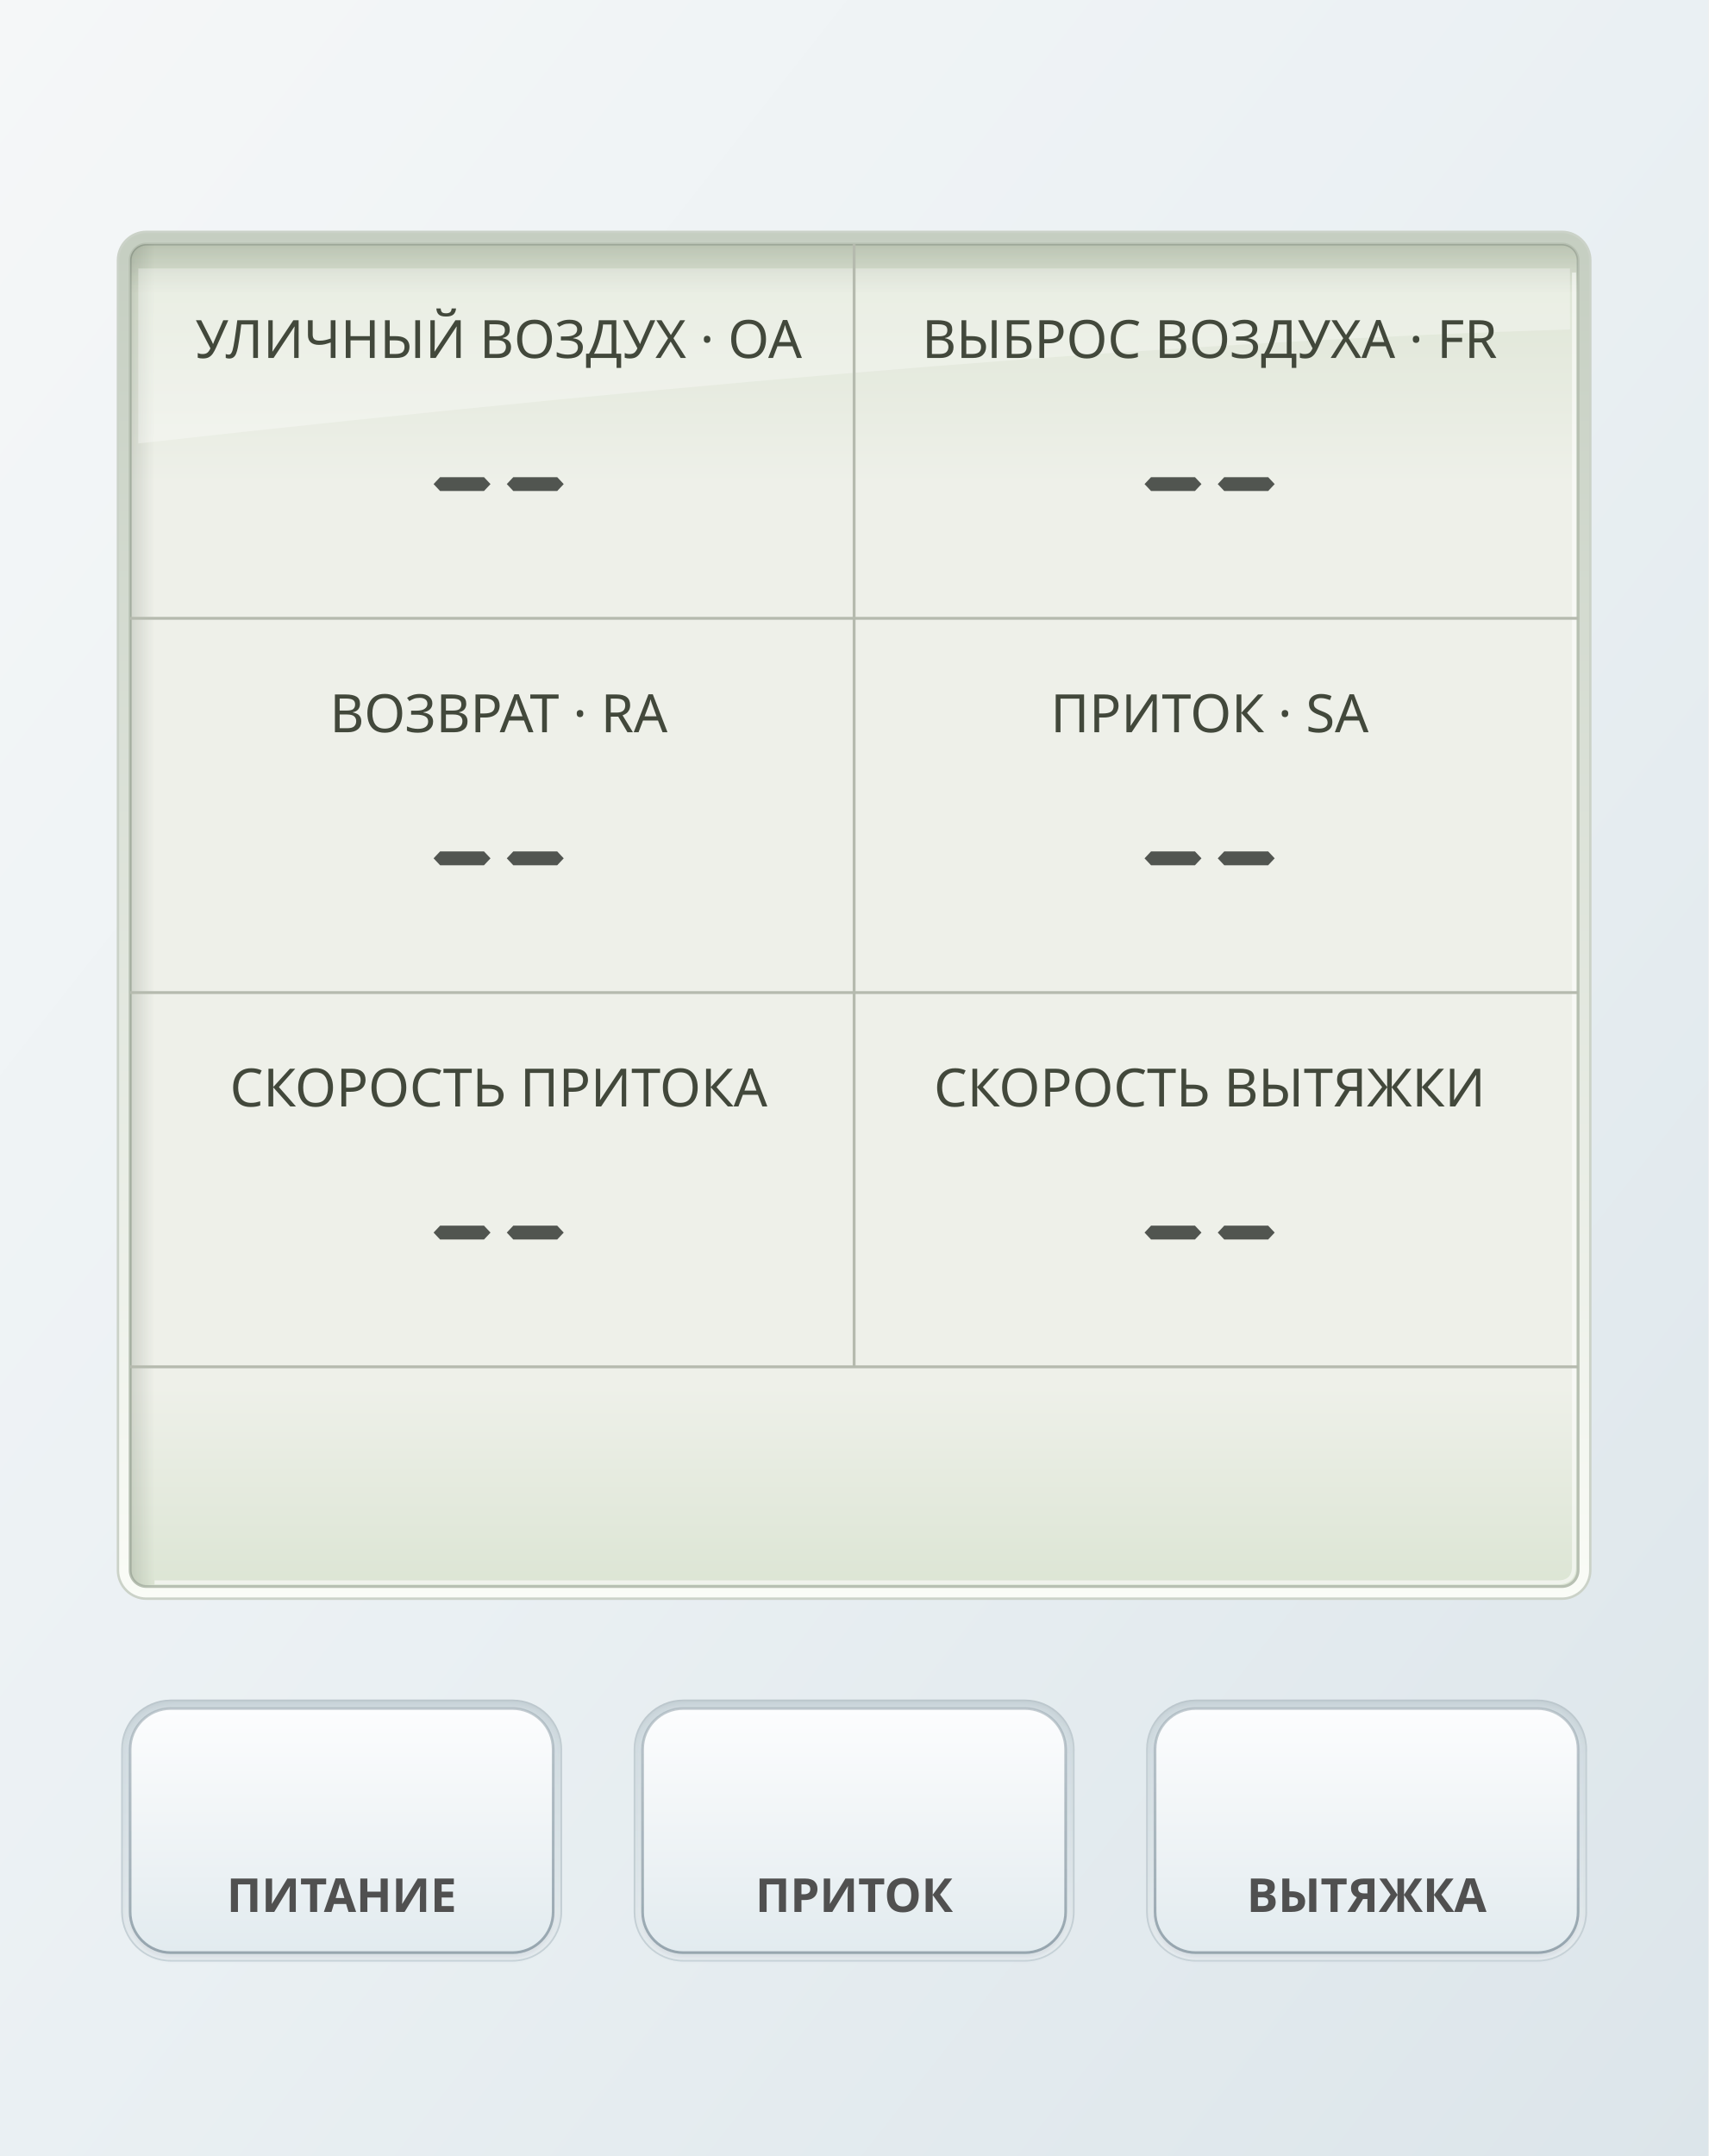
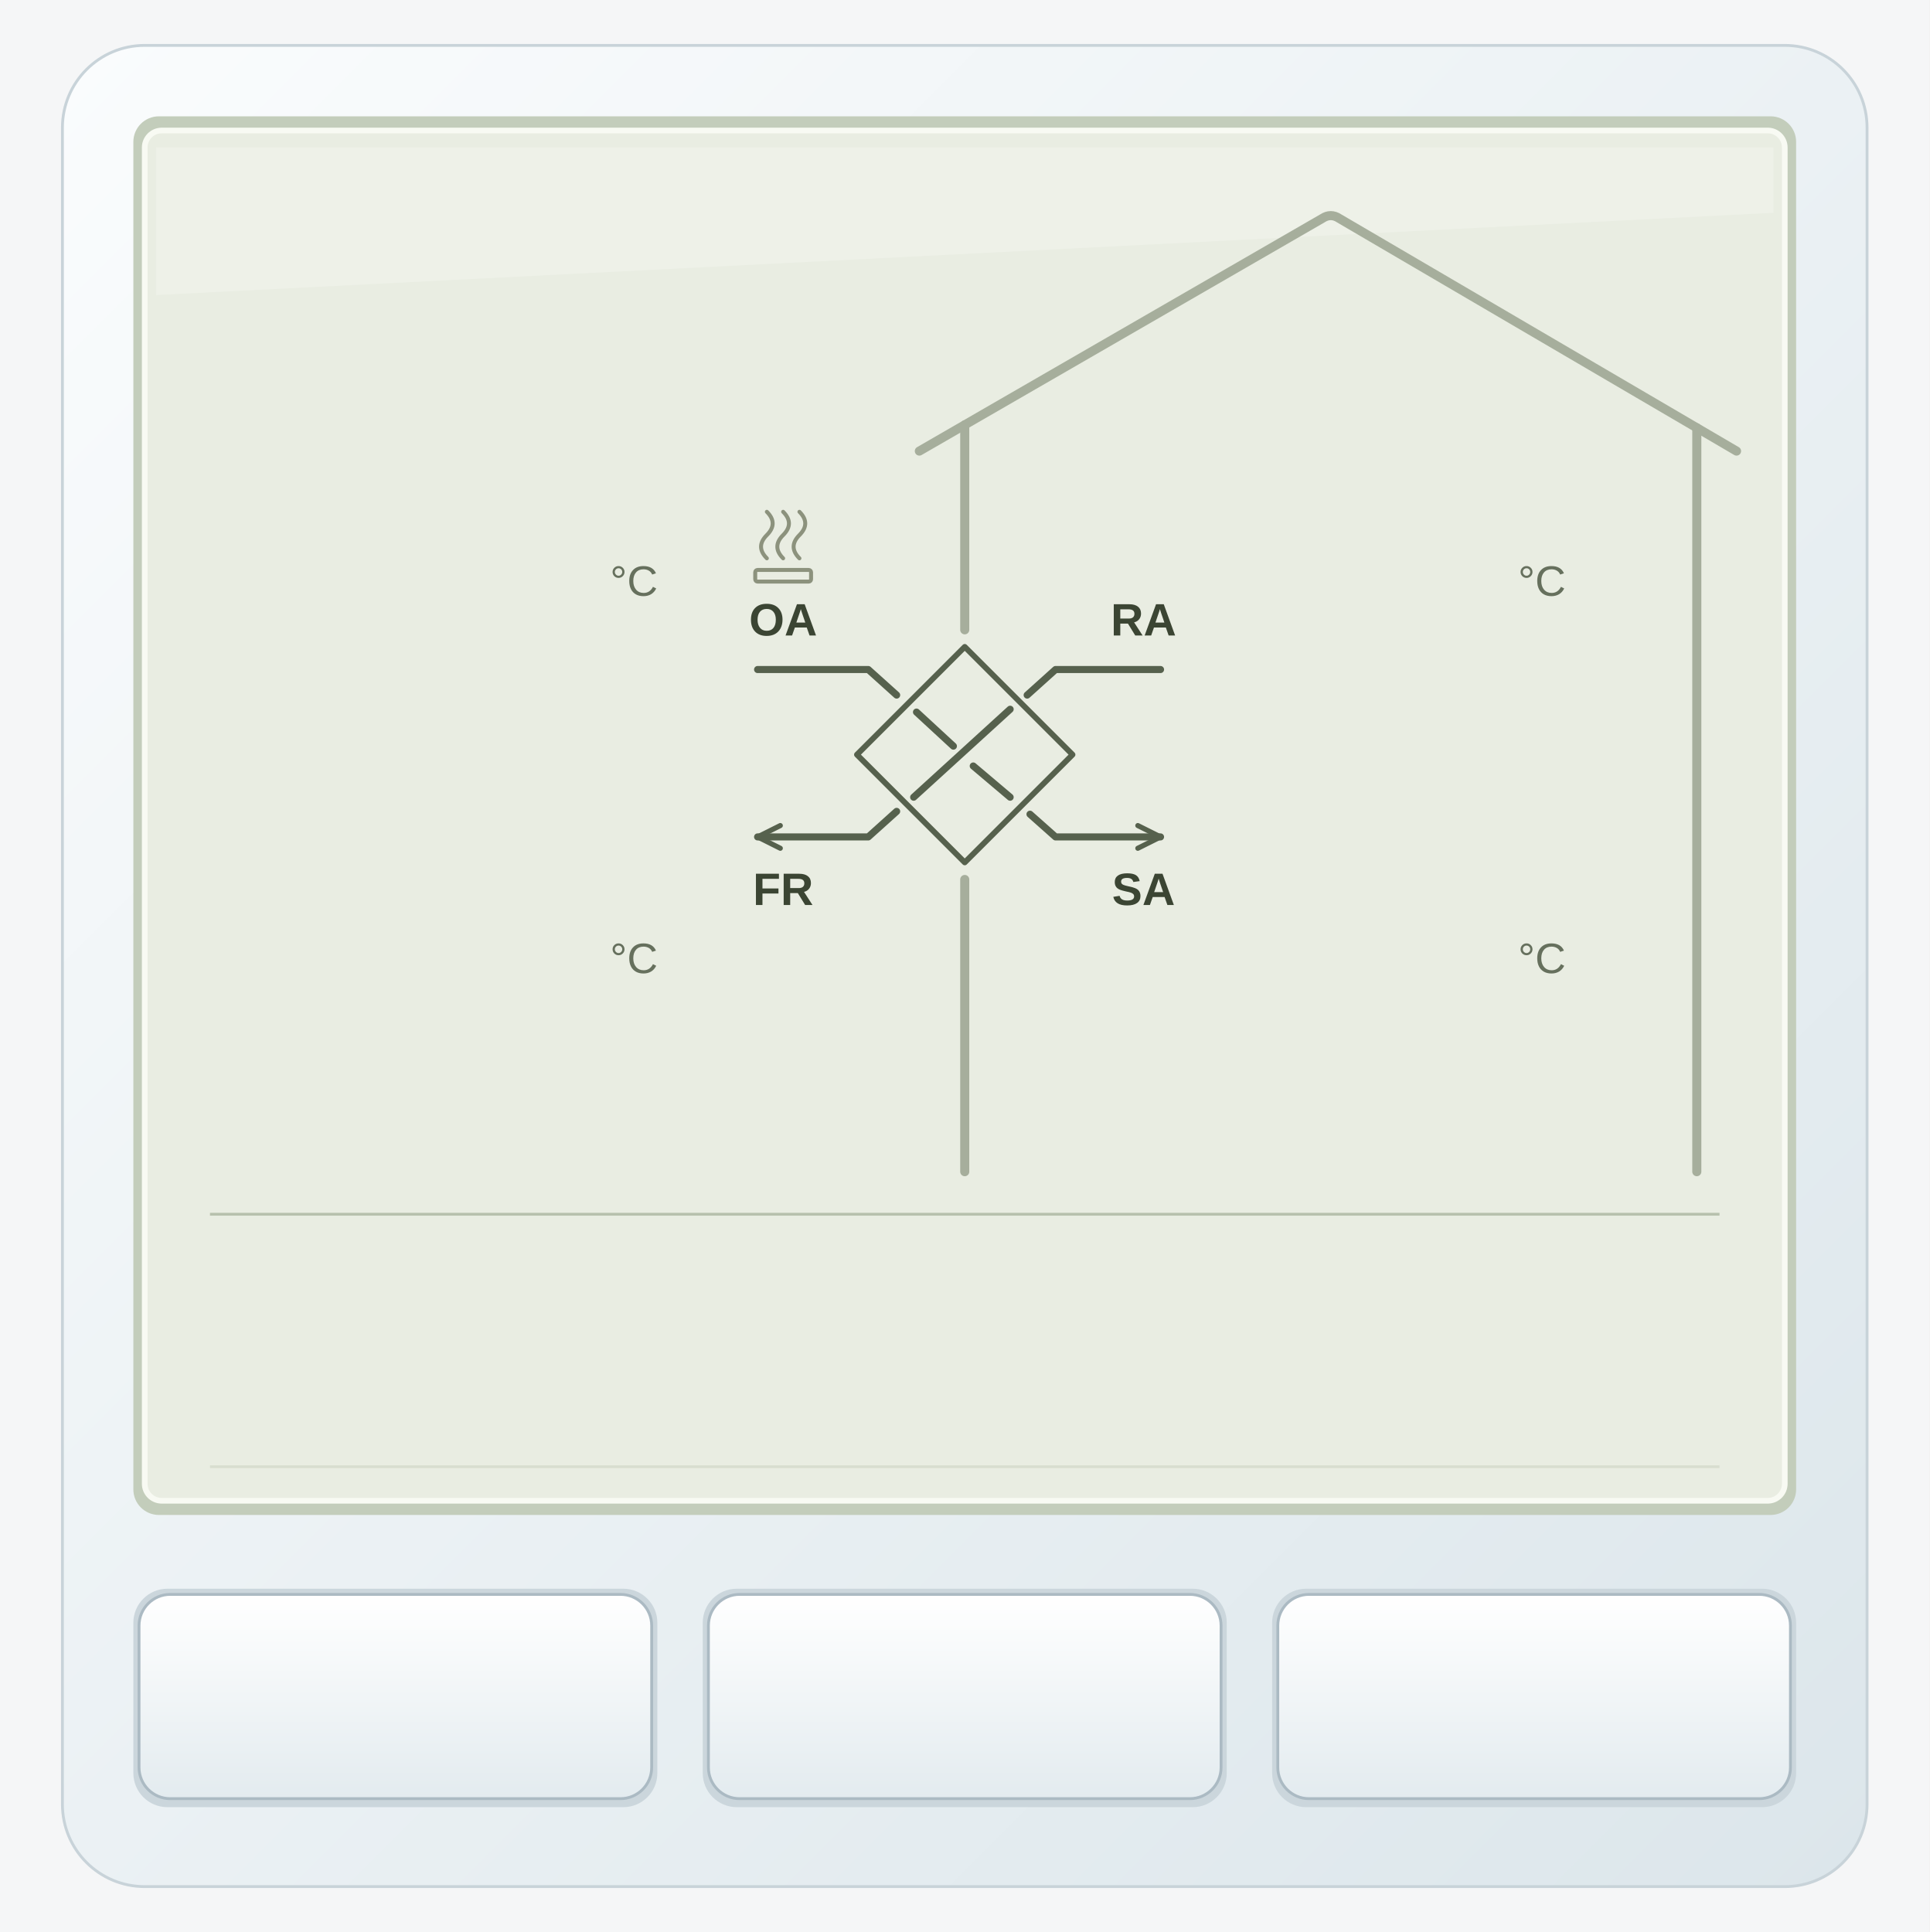
- <svg xmlns="http://www.w3.org/2000/svg" width="420" height="530" viewBox="20 15 420 530">
+ <svg xmlns="http://www.w3.org/2000/svg" width="680" height="681" viewBox="0 0 680 681">
  <defs>
-     <path id="lcd-dash" d="M-7 0 -5.4-1.7H5.4L7 0 5.4 1.7H-5.4Z" />
-     <g id="lcd-no-data">
-       <use href="#lcd-dash" x="-9" />
-       <use href="#lcd-dash" x="9" />
+     <linearGradient id="body" x2="1" y2="1">
+       <stop stop-color="#fafcfd" />
+       <stop offset="1" stop-color="#dce6eb" />
+     </linearGradient>
+     <linearGradient id="lcd" x2="0" y2="1">
+       <stop stop-color="#d5decc" />
+       <stop offset=".2" stop-color="#edf0e7" />
+       <stop offset="1" stop-color="#e0e6d7" />
+     </linearGradient>
+     <linearGradient id="btn" x2="0" y2="1">
+       <stop stop-color="#fff" />
+       <stop offset="1" stop-color="#e3ebef" />
+     </linearGradient>
+     <marker id="arrow" viewBox="0 0 10 10" refX="8" refY="5" markerWidth="5" markerHeight="5" orient="auto-start-reverse">
+       <path d="M1 1 9 5 1 9" fill="none" stroke="#505b48" stroke-width="1.5" />
+     </marker>
+   </defs>
+   <rect width="680" height="681" fill="#f5f6f7" />
+   <rect x="22" y="16" width="636" height="649" rx="29" fill="url(#body)" stroke="#c8d3d9" />
+   <g transform="translate(0 -35)">
+     <rect x="47" y="76" width="586" height="493" rx="9" fill="#c3cdbb" />
+     <rect x="51" y="81" width="578" height="483" rx="6" fill="#e9ede2" stroke="#f8faf3" stroke-width="2" />
+     <path d="M55 87H625V110L55 139Z" fill="#fff" opacity=".22" />
+     <g fill="none" stroke="#a6ae9c" stroke-width="3.2" stroke-linecap="round" stroke-linejoin="round">
+       <path d="M324 194 466 112Q469 110 472 112L612 194" />
+       <path d="M340 184.76V257 M340 345V448 M598 185.8V448" />
    </g>
-     <linearGradient id="body" x1="0%" y1="0%" x2="100%" y2="100%">
-       <stop stop-color="#f5f7f8" />
-       <stop offset="0.5" stop-color="#eaf0f3" />
-       <stop offset="1" stop-color="#dce5ea" />
-     </linearGradient>
-     <linearGradient id="screen" x1="0%" y1="0%" x2="0%" y2="100%">
-       <stop stop-color="#dce4d3" />
-       <stop offset="0.18" stop-color="#eef0e9" />
-       <stop offset="0.85" stop-color="#eef0e9" />
-       <stop offset="1" stop-color="#dce5d4" />
-     </linearGradient>
-     <linearGradient id="screen-top-shadow" x1="0%" y1="0%" x2="0%" y2="100%">
-       <stop stop-color="#354331" stop-opacity="0.2" />
-       <stop offset="1" stop-color="#354331" stop-opacity="0" />
-     </linearGradient>
-     <linearGradient id="screen-rim" x1="0%" y1="0%" x2="0%" y2="100%">
-       <stop stop-color="#c5cec1" />
-       <stop offset="1" stop-color="#fafcf7" />
-     </linearGradient>
-     <linearGradient id="screen-side-shadow" x1="0%" y1="0%" x2="100%" y2="0%">
-       <stop stop-color="#354331" stop-opacity="0.16" />
-       <stop offset="1" stop-color="#354331" stop-opacity="0" />
-     </linearGradient>
-     <linearGradient id="button-well" x1="0%" y1="0%" x2="0%" y2="100%">
-       <stop stop-color="#d4dfe4" />
-       <stop offset="1" stop-color="#eaf0f3" />
-     </linearGradient>
-     <linearGradient id="button" x1="0%" y1="0%" x2="0%" y2="100%">
-       <stop stop-color="#fcfdfe" />
-       <stop offset="0.45" stop-color="#f1f5f7" />
-       <stop offset="1" stop-color="#e2ebef" />
-     </linearGradient>
-     <linearGradient id="button-seam" x1="0%" y1="0%" x2="0%" y2="100%">
-       <stop stop-color="#a4b1b9" stop-opacity="0.65" />
-       <stop offset="1" stop-color="#7e909b" stop-opacity="0.75" />
-     </linearGradient>
-     <filter id="button-shadow" x="-10%" y="-15%" width="120%" height="140%">
-       <feDropShadow dx="0" dy="1" stdDeviation="0.7" flood-color="#61707b" flood-opacity="0.14" />
-     </filter>
-     <filter id="button-well-inset" x="-10%" y="-15%" width="120%" height="130%">
-       <feComponentTransfer in="SourceAlpha" result="inverse-alpha">
-         <feFuncA type="table" tableValues="1 0" />
-       </feComponentTransfer>
-       <feGaussianBlur in="inverse-alpha" stdDeviation="1.2" result="blur" />
-       <feOffset in="blur" dy="1.2" result="offset" />
-       <feComposite in="offset" in2="SourceAlpha" operator="in" result="inner-mask" />
-       <feFlood flood-color="#596b76" flood-opacity="0.24" result="shadow-color" />
-       <feComposite in="shadow-color" in2="inner-mask" operator="in" result="inner-shadow" />
-       <feMerge>
-         <feMergeNode in="SourceGraphic" />
-         <feMergeNode in="inner-shadow" />
-       </feMerge>
-     </filter>
-     <clipPath id="screen-clip">
-       <rect x="52" y="75" width="356" height="330" rx="4" />
-     </clipPath>
-   </defs>
-   <rect x="20" y="15" width="420" height="530" fill="url(#body)" />
-   <rect x="49" y="72" width="362" height="336" rx="7" fill="url(#screen-rim)" stroke="#cbd2c8" stroke-width="0.6" />
-   <rect x="52" y="75" width="356" height="330" rx="4" fill="url(#screen)" stroke="#b7c0b2" stroke-width="0.7" />
-   <g clip-path="url(#screen-clip)">
-     <rect x="52" y="75" width="356" height="12" fill="url(#screen-top-shadow)" />
-     <rect x="52" y="75" width="6" height="330" fill="url(#screen-side-shadow)" />
-     <path d="M54 81H406V96Q270 100 54 124Z" fill="#ffffff" opacity="0.32" />
-     <path d="M58 404H403Q407 404 407 400V82" fill="none" stroke="#ffffff" stroke-opacity="0.55" stroke-width="1" />
-   </g>
-   <g fill="#42483b" font-family="sans-serif" font-size="13" text-anchor="middle">
-     <text x="142.6" y="103">УЛИЧНЫЙ ВОЗДУХ · OA</text>
-     <text x="317.4" y="103">ВЫБРОС ВОЗДУХА · FR</text>
-     <text x="142.6" y="195">ВОЗВРАТ · RA</text>
-     <text x="317.4" y="195">ПРИТОК · SA</text>
-     <text x="142.6" y="287">СКОРОСТЬ ПРИТОКА</text>
-     <text x="317.4" y="287">СКОРОСТЬ ВЫТЯЖКИ</text>
-   </g>
-   <path d="M52 167H408 M52 259H408 M52 351H408 M230 75V351" fill="none" stroke="#b5baae" stroke-width="0.7" />
-   <g fill="#515550">
-     <use href="#lcd-no-data" x="142.6" y="134" />
-     <use href="#lcd-no-data" x="317.4" y="134" />
-     <use href="#lcd-no-data" x="142.6" y="226" />
-     <use href="#lcd-no-data" x="317.4" y="226" />
-     <use href="#lcd-no-data" x="142.6" y="318" />
-     <use href="#lcd-no-data" x="317.4" y="318" />
-   </g>
-   <g transform="translate(0 10)">
-     <g fill="url(#button-well)" stroke="#cbd6db" stroke-width="0.4" filter="url(#button-well-inset)">
-       <rect x="50" y="423" width="108" height="64" rx="12" />
-       <rect x="176" y="423" width="108" height="64" rx="12" />
-       <rect x="302" y="423" width="108" height="64" rx="12" />
+     <g transform="translate(38 -64)" fill="none" stroke="#56614d" stroke-width="2.5" stroke-linecap="round" stroke-linejoin="round">
+       <path d="m302 327 38 38-38 38-38-38Z" stroke-width="2" />
+       <path d="M371 335H334L324 344 M318 349 284 380 M278 385 268 394H229" />
+       <path d="M229 335H268L278 344 M285 350 298 362 M305 369 318 380 M325 386 334 394H371" />
+       <path d="m237 390-8 4 8 4 M363 390l8 4-8 4" stroke-width="1.8" />
    </g>
-     <g fill="url(#button)" stroke="url(#button-seam)" stroke-width="0.65" filter="url(#button-shadow)">
-       <rect x="52" y="425" width="104" height="60" rx="10" />
-       <rect x="178" y="425" width="104" height="60" rx="10" />
-       <rect x="304" y="425" width="104" height="60" rx="10" />
+     <text x="276" y="259" text-anchor="middle" fill="#3b4533" font-family="Arial,sans-serif" font-size="16" font-weight="700">OA</text>
+     <text x="403" y="259" text-anchor="middle" fill="#3b4533" font-family="Arial,sans-serif" font-size="16" font-weight="700">RA</text>
+     <text x="276" y="354" text-anchor="middle" fill="#3b4533" font-family="Arial,sans-serif" font-size="16" font-weight="700">FR</text>
+     <text x="403" y="354" text-anchor="middle" fill="#3b4533" font-family="Arial,sans-serif" font-size="16" font-weight="700">SA</text>
+     <path d="M74 463H606" stroke="#b7c1ad" />
+     <path d="M74 552H606" stroke="#c8d0be" opacity=".5" />
+     <rect x="47" y="595" width="184.667" height="77" rx="12" fill="#cbd6dc" />
+     <rect x="49" y="597" width="180.667" height="72" rx="11" fill="url(#btn)" stroke="#abbac3" />
+     <rect x="247.667" y="595" width="184.667" height="77" rx="12" fill="#cbd6dc" />
+     <rect x="249.667" y="597" width="180.667" height="72" rx="11" fill="url(#btn)" stroke="#abbac3" />
+     <rect x="448.333" y="595" width="184.667" height="77" rx="12" fill="#cbd6dc" />
+     <rect x="450.333" y="597" width="180.667" height="72" rx="11" fill="url(#btn)" stroke="#abbac3" />
+     <g transform="translate(45.58 -10.1) scale(.82)" stroke="#8c927d" fill="none" stroke-width="1.7" stroke-linecap="round">
+       <path d="M274 295q-5-5 0-10t0-10m7 20q-5-5 0-10t0-10m7 20q-5-5 0-10t0-10" />
+       <rect x="269" y="300" width="24" height="5" rx="1" />
    </g>
-     <g fill="#505050" font-family="sans-serif" font-size="11.5" font-weight="600" text-anchor="middle">
-       <text x="104" y="475">ПИТАНИЕ</text>
-       <text x="230" y="475">ПРИТОК</text>
-       <text x="356" y="475">ВЫТЯЖКА</text>
+     <g fill="#66705d" font-family="Arial,sans-serif" font-size="15">
+       <text x="215" y="245">°C</text>
+       <text x="535" y="245">°C</text>
+       <text x="215" y="378">°C</text>
+       <text x="535" y="378">°C</text>
    </g>
  </g>
</svg>
